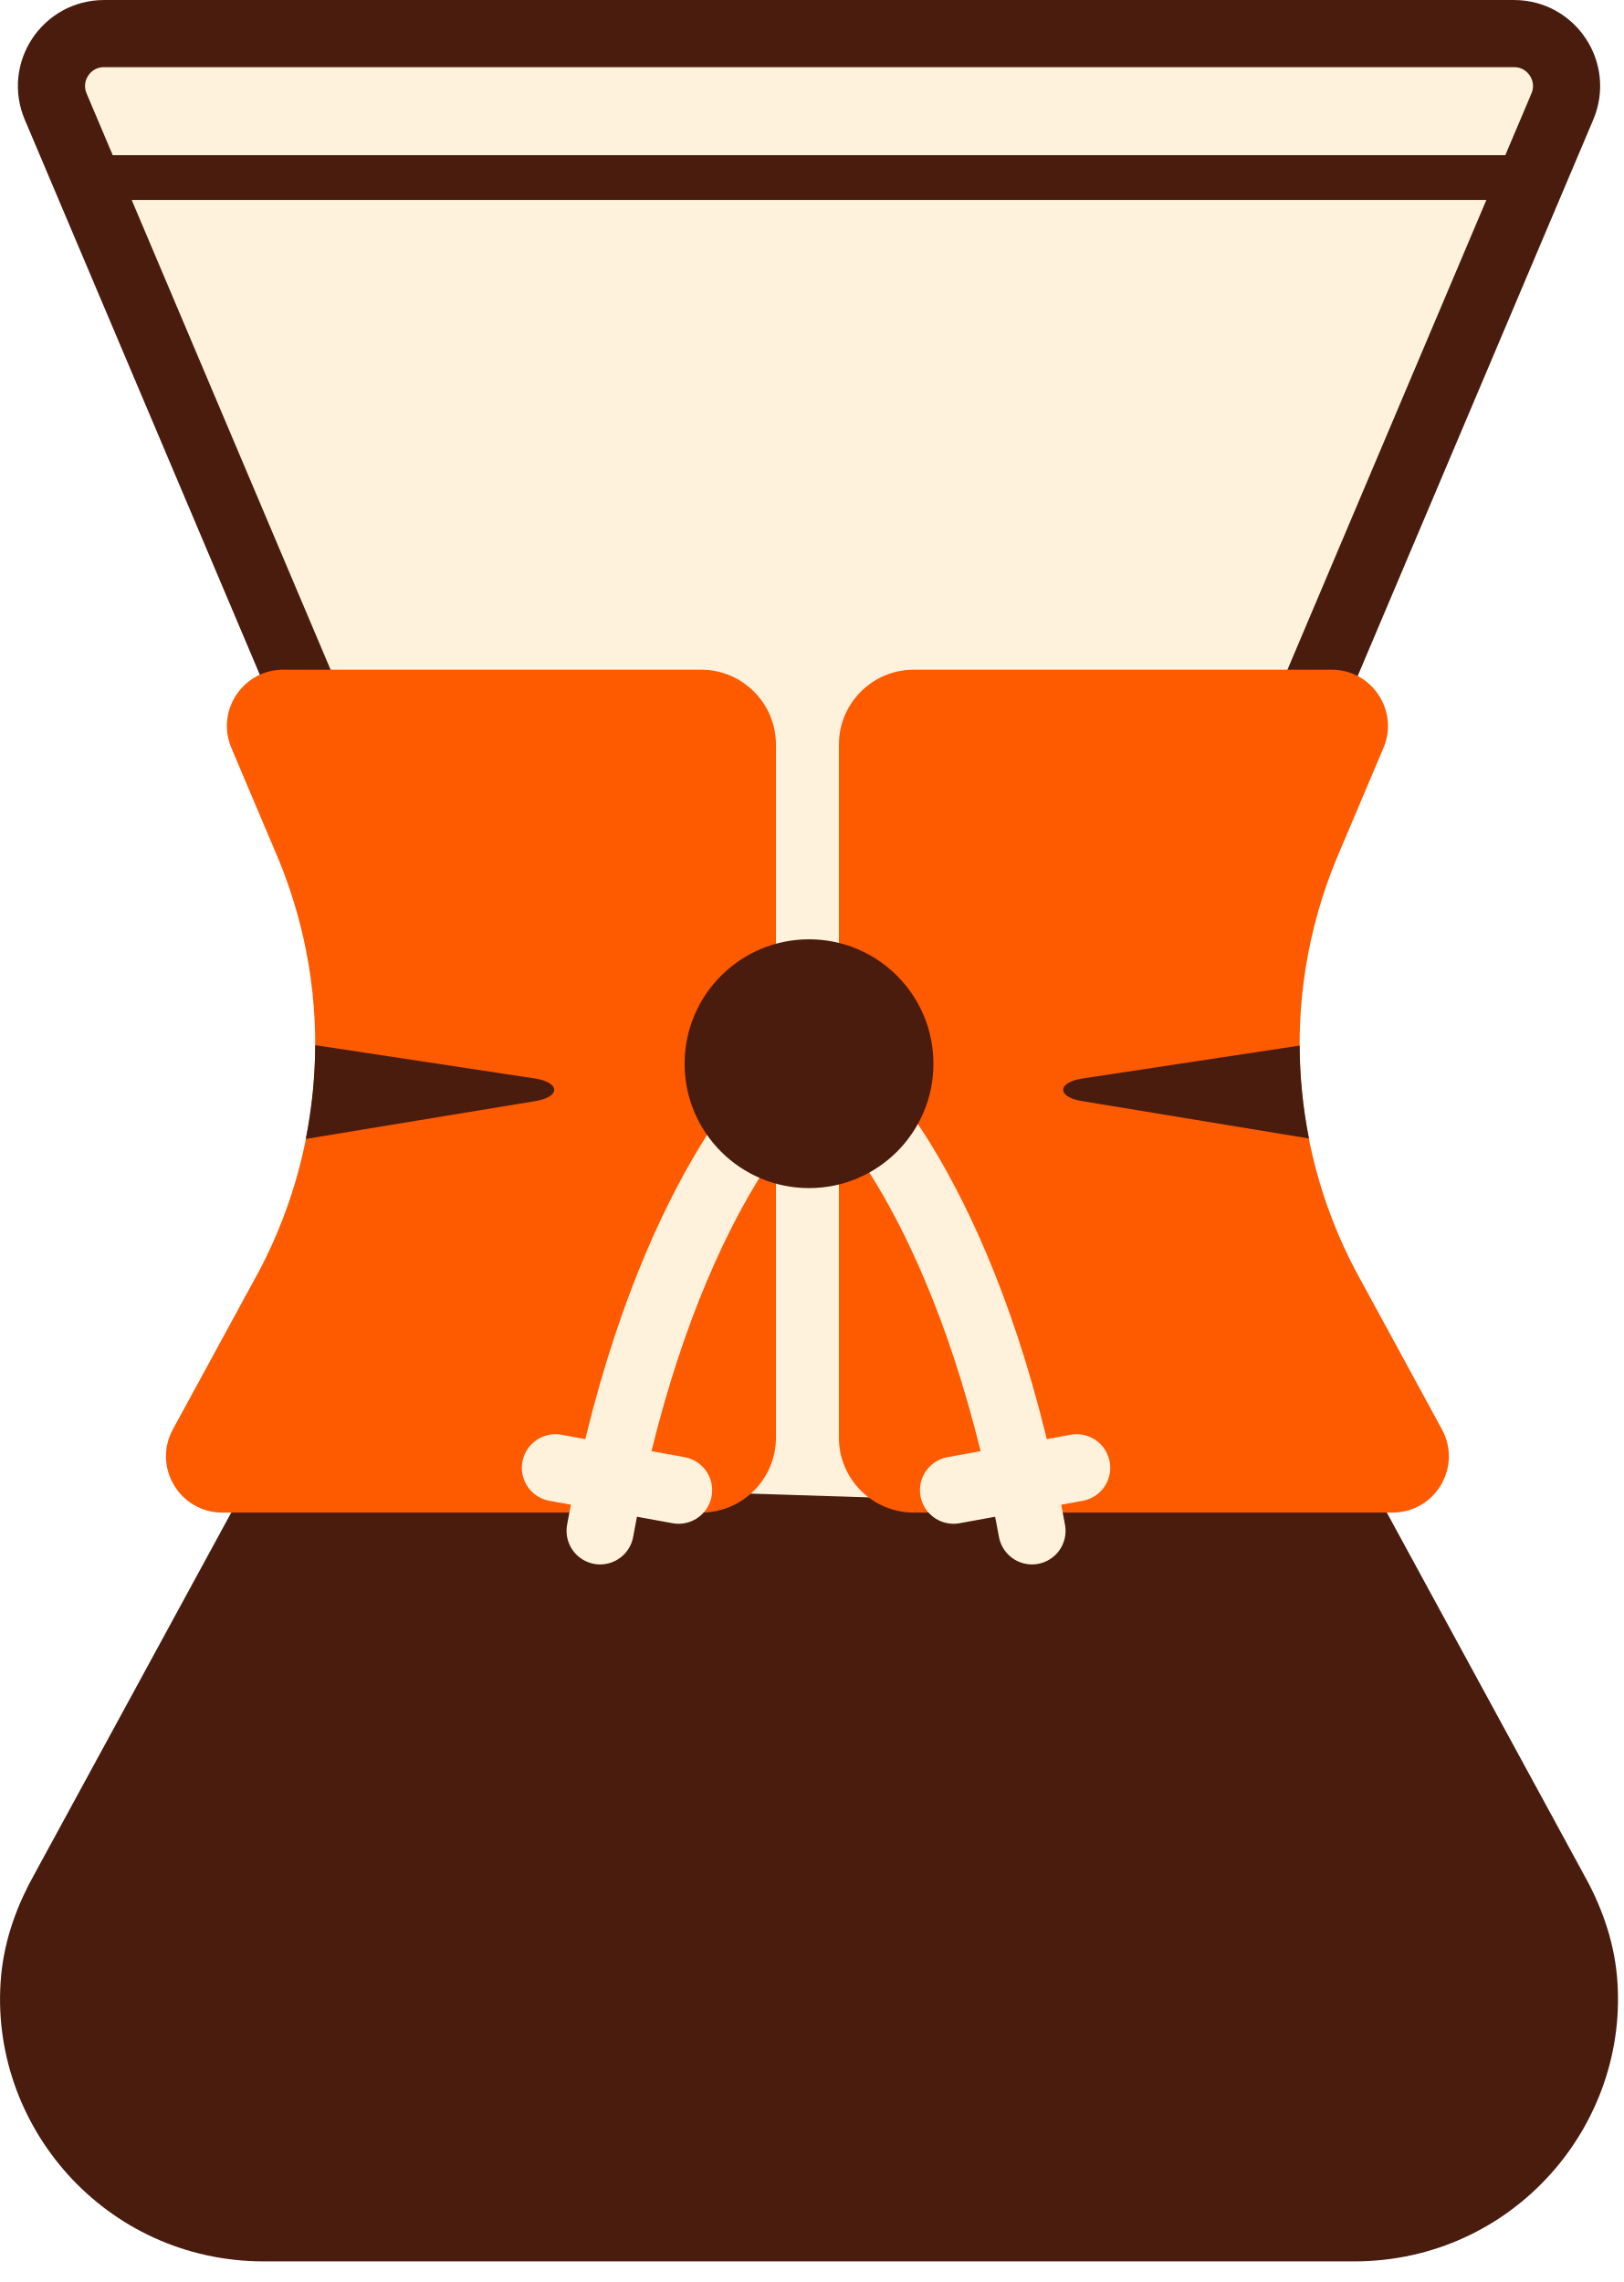
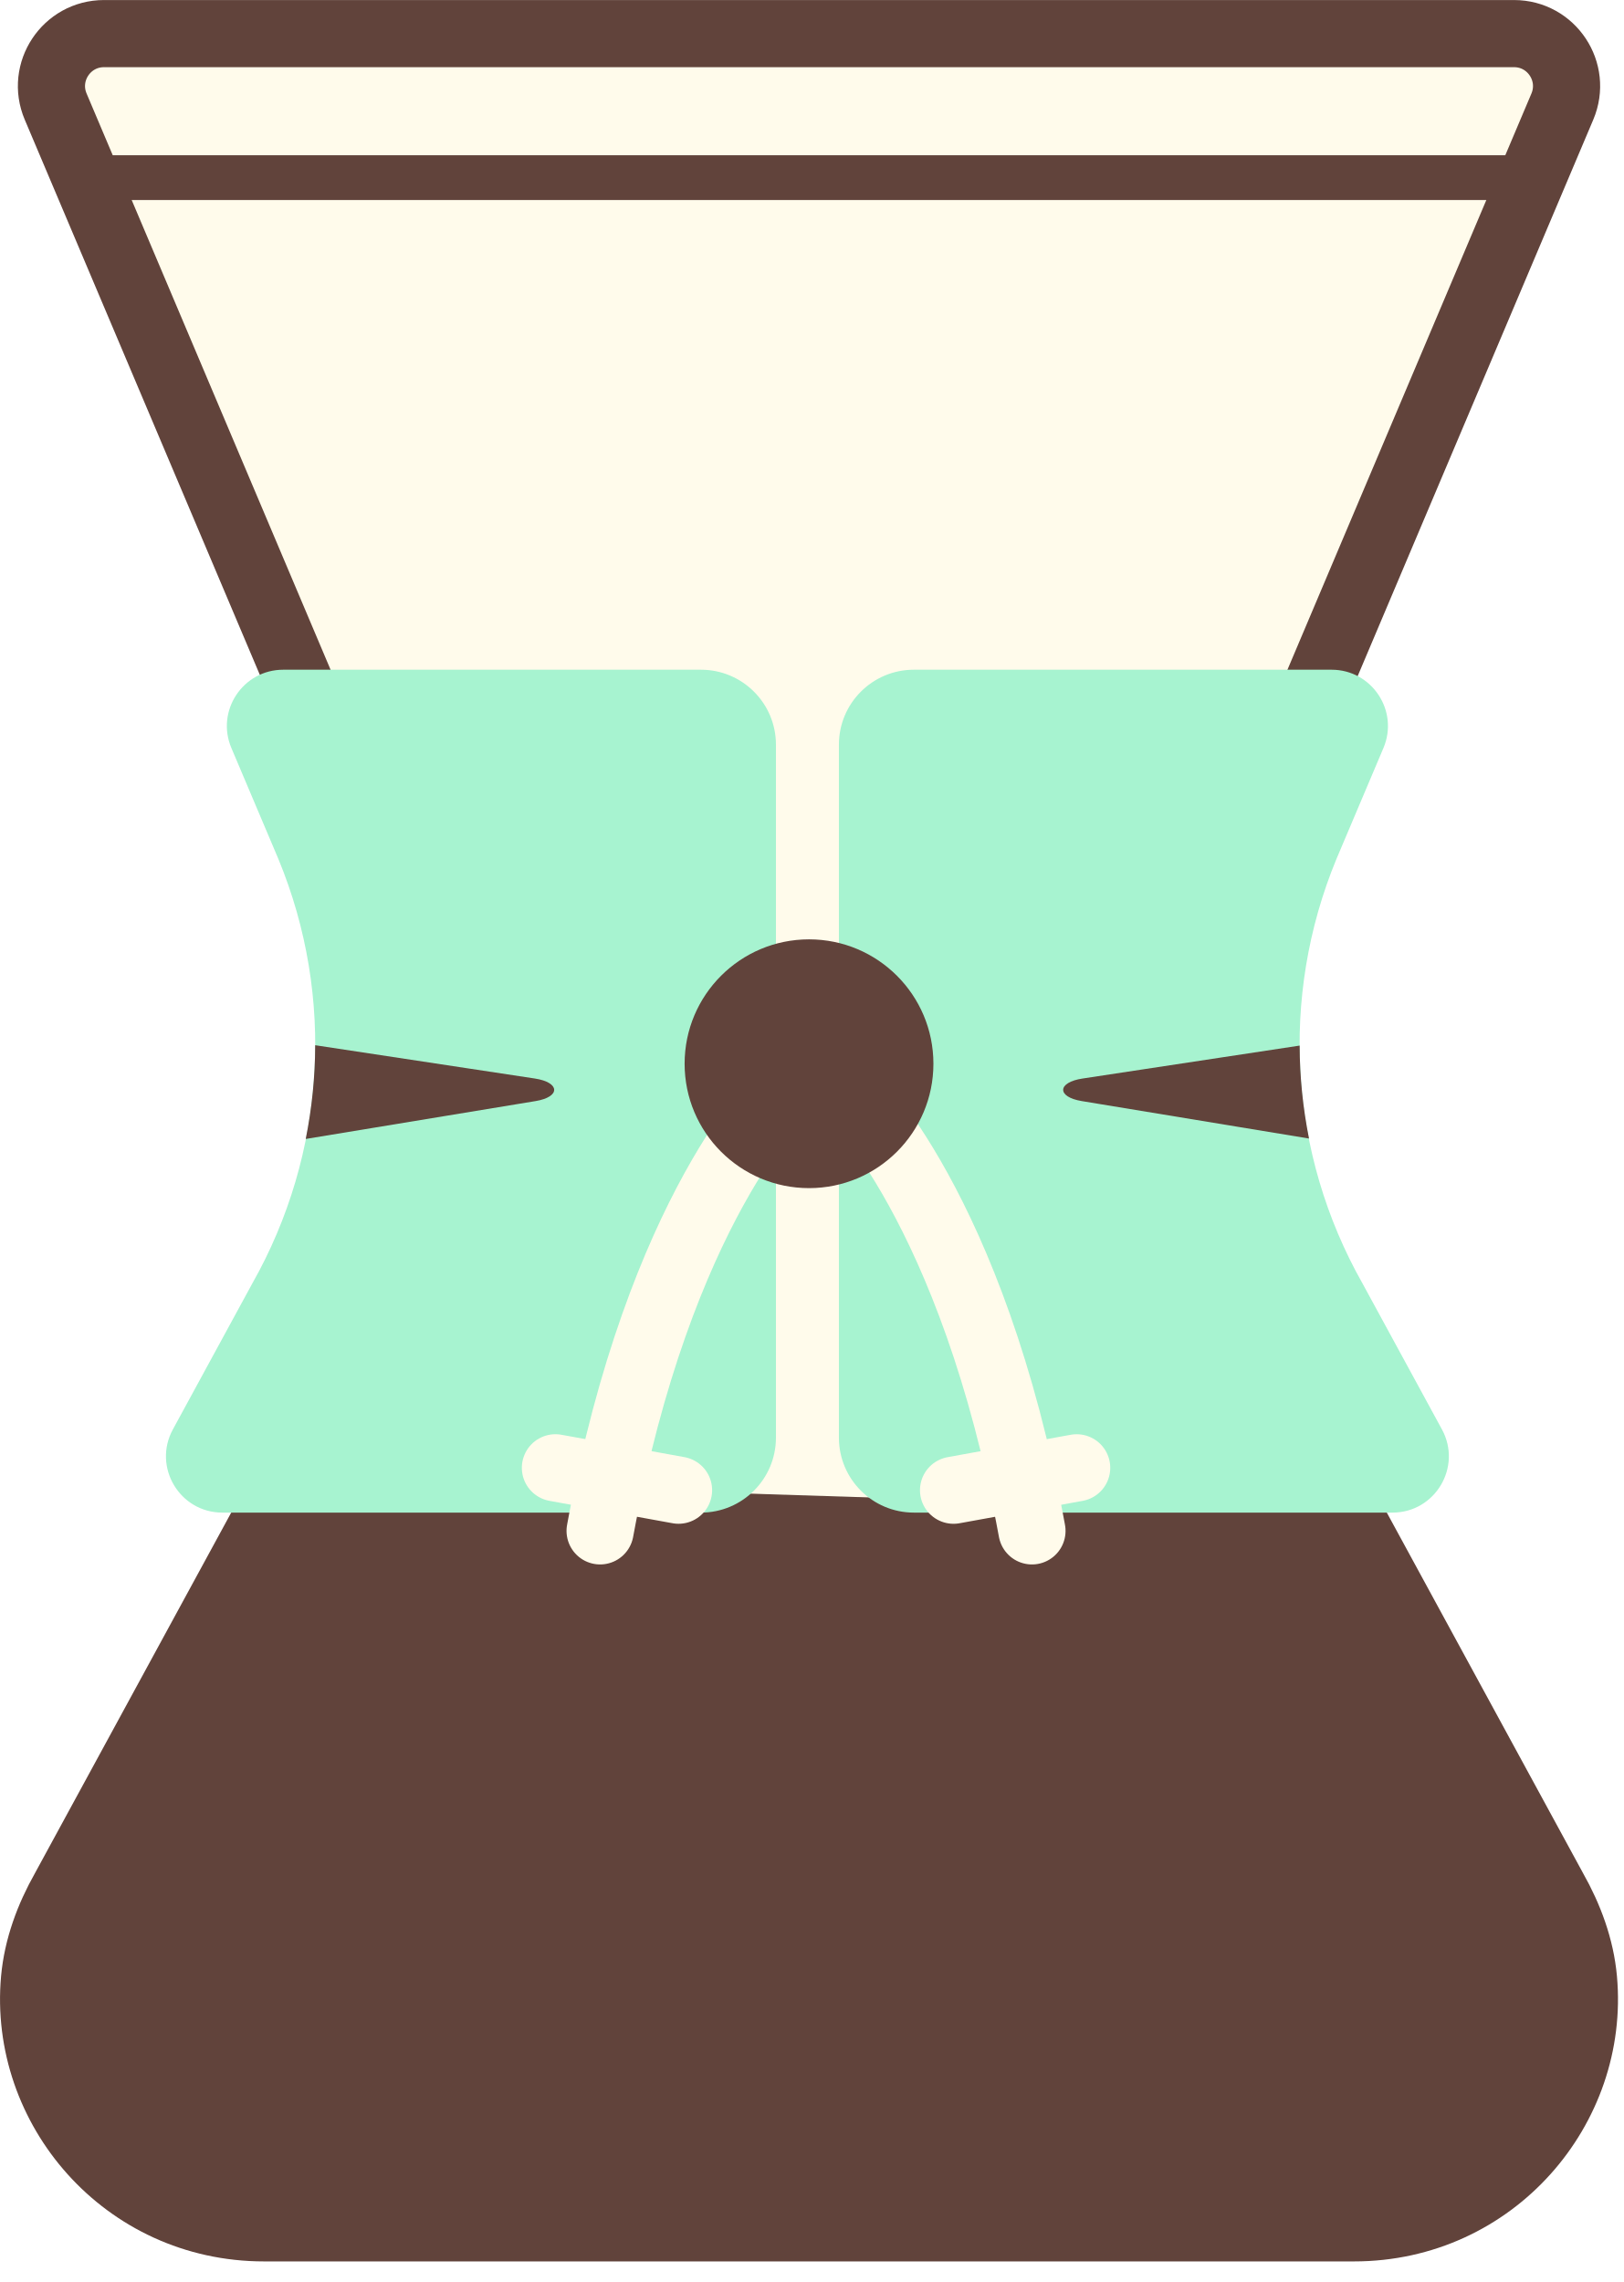
- <svg xmlns="http://www.w3.org/2000/svg" width="100%" height="100%" viewBox="0 0 74 104" version="1.1" xml:space="preserve" style="fill-rule:evenodd;clip-rule:evenodd;stroke-linecap:round;stroke-linejoin:round;stroke-miterlimit:2;">
-   <g transform="matrix(1,0,0,1,-193.329,-347.238)">
-     <path d="M249.525,406.508C246.655,401.435 246.279,395.324 248.504,389.937L264.527,352.093C265.195,350.516 264.037,348.769 262.325,348.769L198.069,348.769C196.356,348.769 195.198,350.516 195.866,352.093L211.891,389.942C214.115,395.326 213.739,401.434 210.871,406.503L196.26,433.348C195.546,434.609 195.033,435.992 194.902,437.435C194.37,443.306 199.006,448.769 205.36,448.769L255.033,448.769C261.388,448.769 266.023,443.306 265.491,437.435C265.36,435.992 264.847,434.609 264.133,433.348L249.525,406.508Z" style="fill:rgb(255,242,221);fill-rule:nonzero;" />
-     <path d="M249.525,406.508C246.655,401.435 246.279,395.324 248.504,389.937L264.527,352.093C265.195,350.516 264.037,348.769 262.325,348.769L198.069,348.769C196.356,348.769 195.198,350.516 195.866,352.093L211.891,389.942C214.115,395.326 213.739,401.434 210.871,406.503L196.26,433.348C195.546,434.609 195.033,435.992 194.902,437.435C194.37,443.306 199.006,448.769 205.36,448.769L255.033,448.769C261.388,448.769 266.023,443.306 265.491,437.435C265.36,435.992 264.847,434.609 264.133,433.348L249.525,406.508Z" style="fill:none;stroke:rgb(73,28,14);stroke-width:3.06px;" />
-     <path d="M196.26,433.348C195.546,434.609 195.033,435.991 194.902,437.435C194.37,443.306 199.006,448.769 205.36,448.769L255.033,448.769C261.388,448.769 266.023,443.306 265.491,437.435C265.36,435.991 264.847,434.609 264.133,433.348L254.785,416.173L206.442,414.641L196.26,433.348Z" style="fill:rgb(73,28,14);fill-rule:nonzero;" />
-     <path d="M206.018,386.39C208.616,392.678 208.176,399.81 204.826,405.731L201.208,412.379C200.277,414.089 201.515,416.173 203.462,416.173L225.273,416.173C227.159,416.173 228.689,414.643 228.689,412.756L228.689,381.174C228.689,379.288 227.159,377.758 225.273,377.758L206.237,377.758C204.399,377.758 203.157,379.633 203.874,381.325L206.018,386.39Z" style="fill:rgb(254,90,0);fill-rule:nonzero;" />
-     <path d="M254.229,386.39C251.632,392.678 252.071,399.81 255.421,405.731L259.039,412.379C259.97,414.089 258.732,416.173 256.785,416.173L234.975,416.173C233.088,416.173 231.559,414.643 231.559,412.756L231.559,381.174C231.559,379.288 233.088,377.758 234.975,377.758L254.01,377.758C255.848,377.758 257.09,379.633 256.374,381.325L254.229,386.39Z" style="fill:rgb(254,90,0);fill-rule:nonzero;" />
-     <path d="M228.995,396.974C228.995,396.974 223.393,402.236 220.677,417.005" style="fill:none;stroke:rgb(255,242,221);stroke-width:3.06px;" />
-     <path d="M218.64,414.131L224.252,415.152" style="fill:none;stroke:rgb(255,242,221);stroke-width:3.06px;" />
-     <path d="M232.039,396.974C232.039,396.974 237.641,402.236 240.357,417.005" style="fill:none;stroke:rgb(255,242,221);stroke-width:3.06px;" />
-     <path d="M242.394,414.131L236.783,415.152" style="fill:none;stroke:rgb(255,242,221);stroke-width:3.06px;" />
-     <path d="M217.698,396.388L207.692,394.871C207.69,396.305 207.542,397.735 207.263,399.144L217.734,397.418C218.884,397.228 218.861,396.565 217.698,396.388Z" style="fill:rgb(73,28,14);fill-rule:nonzero;" />
-     <path d="M242.629,397.418L252.98,399.124C252.705,397.727 252.558,396.31 252.555,394.889L242.665,396.388C241.502,396.565 241.479,397.228 242.629,397.418Z" style="fill:rgb(73,28,14);fill-rule:nonzero;" />
-     <path d="M235.866,395.715C235.866,392.584 233.328,390.046 230.197,390.046C227.066,390.046 224.527,392.584 224.527,395.715C224.527,398.846 227.066,401.385 230.197,401.385C233.328,401.385 235.866,398.846 235.866,395.715Z" style="fill:rgb(73,28,14);fill-rule:nonzero;" />
-     <path d="M196.805,355.331L262.356,355.331" style="fill:none;fill-rule:nonzero;" />
-     <path d="M196.805,355.331L262.356,355.331" style="fill:none;stroke:rgb(73,28,14);stroke-width:2.04px;" />
+ <svg xmlns="http://www.w3.org/2000/svg" width="100%" height="100%" viewBox="0 0 74 104" version="1.1" xml:space="preserve" style="fill-rule:evenodd;clip-rule:evenodd;stroke-linecap:round;stroke-linejoin:round;stroke-miterlimit:10;">
+   <g transform="matrix(1,0,0,1,-375.83,-192.987)">
+     <g transform="matrix(1,0,0,1,337.5,168.75)">
+       <g id="Graphic">
+         <g transform="matrix(1,0,0,1,94.5259,68.0288)">
+           <path d="M0,15.48C-2.87,10.407 -3.247,4.296 -1.021,-1.091L15.002,-38.936C15.669,-40.513 14.512,-42.26 12.799,-42.26L-51.457,-42.26C-53.169,-42.26 -54.327,-40.513 -53.66,-38.936L-37.634,-1.086C-35.41,4.298 -35.787,10.405 -38.655,15.475L-53.266,42.32C-53.979,43.581 -54.492,44.963 -54.623,46.406C-55.155,52.278 -50.52,57.74 -44.165,57.74L5.507,57.74C11.862,57.74 16.498,52.278 15.965,46.406C15.835,44.963 15.321,43.581 14.608,42.32L0,15.48Z" style="fill:rgb(255,251,235);fill-rule:nonzero;stroke:rgb(97,67,59);stroke-width:3.06px;" />
+         </g>
+         <g transform="matrix(1,0,0,1,41.2603,107.062)">
+           <path d="M0,3.287C-0.713,4.548 -1.227,5.93 -1.357,7.373C-1.89,13.245 2.746,18.707 9.101,18.707L58.773,18.707C65.128,18.707 69.763,13.245 69.231,7.373C69.1,5.93 68.587,4.548 67.874,3.287L58.525,-13.889L10.182,-15.42L0,3.287Z" style="fill:rgb(97,67,59);fill-rule:nonzero;" />
+         </g>
+         <g transform="matrix(1,0,0,1,51.0186,84.5406)">
+           <path d="M0,-21.15C2.598,-14.862 2.158,-7.73 -1.192,-1.809L-4.81,4.839C-5.741,6.549 -4.503,8.632 -2.556,8.632L19.254,8.632C21.141,8.632 22.671,7.103 22.671,5.216L22.671,-26.366C22.671,-28.253 21.141,-29.782 19.254,-29.782L0.219,-29.782C-1.619,-29.782 -2.861,-27.907 -2.145,-26.215L0,-21.15Z" style="fill:rgb(167,243,208);fill-rule:nonzero;" />
+         </g>
+         <g transform="matrix(1,0,0,1,99.2295,84.5406)">
+           <path d="M0,-21.15C-2.598,-14.862 -2.158,-7.73 1.192,-1.809L4.81,4.839C5.741,6.549 4.503,8.632 2.556,8.632L-19.254,8.632C-21.141,8.632 -22.67,7.103 -22.67,5.216L-22.67,-26.366C-22.67,-28.253 -21.141,-29.782 -19.254,-29.782L-0.219,-29.782C1.619,-29.782 2.861,-27.907 2.145,-26.215L0,-21.15Z" style="fill:rgb(167,243,208);fill-rule:nonzero;" />
+         </g>
+         <g transform="matrix(-0.383505,0.923539,0.923539,0.383505,77.4913,91.6716)">
+           <path d="M-15.004,-10.016C-15.004,-10.016 -7.996,-13.171 6.686,-10.016" style="fill:none;fill-rule:nonzero;stroke:rgb(255,251,235);stroke-width:3.06px;" />
+         </g>
+         <g transform="matrix(0.983845,0.179024,0.179024,-0.983845,63.7773,90.6369)">
+           <path d="M-0.046,-0.51L5.657,-0.51" style="fill:none;fill-rule:nonzero;stroke:rgb(255,251,235);stroke-width:3.06px;" />
+         </g>
+         <g transform="matrix(0.383505,0.923539,0.923539,-0.383505,88.8533,76.3076)">
+           <path d="M-6.686,-10.016C-6.686,-10.016 0.322,-6.86 15.004,-10.016" style="fill:none;fill-rule:nonzero;stroke:rgb(255,251,235);stroke-width:3.06px;" />
+         </g>
+         <g transform="matrix(-0.983845,0.179024,0.179024,0.983845,81.9202,92.6459)">
+           <path d="M-5.657,-0.51L0.046,-0.51" style="fill:none;fill-rule:nonzero;stroke:rgb(255,251,235);stroke-width:3.06px;" />
+         </g>
+         <g transform="matrix(-0.988702,-0.149896,-0.149896,0.988702,53.4082,73.9264)">
+           <path d="M-9.105,-1.924L1.015,-1.924C0.802,-0.506 0.734,0.93 0.8,2.364L-9.295,-0.912C-10.403,-1.272 -10.281,-1.924 -9.105,-1.924" style="fill:rgb(97,67,59);fill-rule:nonzero;" />
+         </g>
+         <g transform="matrix(0.986691,0.162606,0.162606,-0.986691,87.6237,73.6644)">
+           <path d="M0.128,-0.743L10.62,-0.743C10.12,0.59 9.745,1.964 9.511,3.367L-0.004,0.278C-1.123,-0.084 -1.037,-0.743 0.128,-0.743" style="fill:rgb(97,67,59);fill-rule:nonzero;" />
+         </g>
+         <g transform="matrix(0,-1,-1,0,75.1972,67.0468)">
+           <path d="M-5.669,-5.669C-2.538,-5.669 0,-3.131 0,0C0,3.131 -2.538,5.669 -5.669,5.669C-8.8,5.669 -11.338,3.131 -11.338,0C-11.338,-3.131 -8.8,-5.669 -5.669,-5.669" style="fill:rgb(97,67,59);fill-rule:nonzero;" />
+         </g>
+         <g transform="matrix(1,0,0,1,41.8052,32.332)">
+           <path d="M0,0L65.552,0" style="fill:none;fill-rule:nonzero;stroke:rgb(97,67,59);stroke-width:2.04px;" />
+         </g>
+       </g>
+     </g>
  </g>
</svg>
